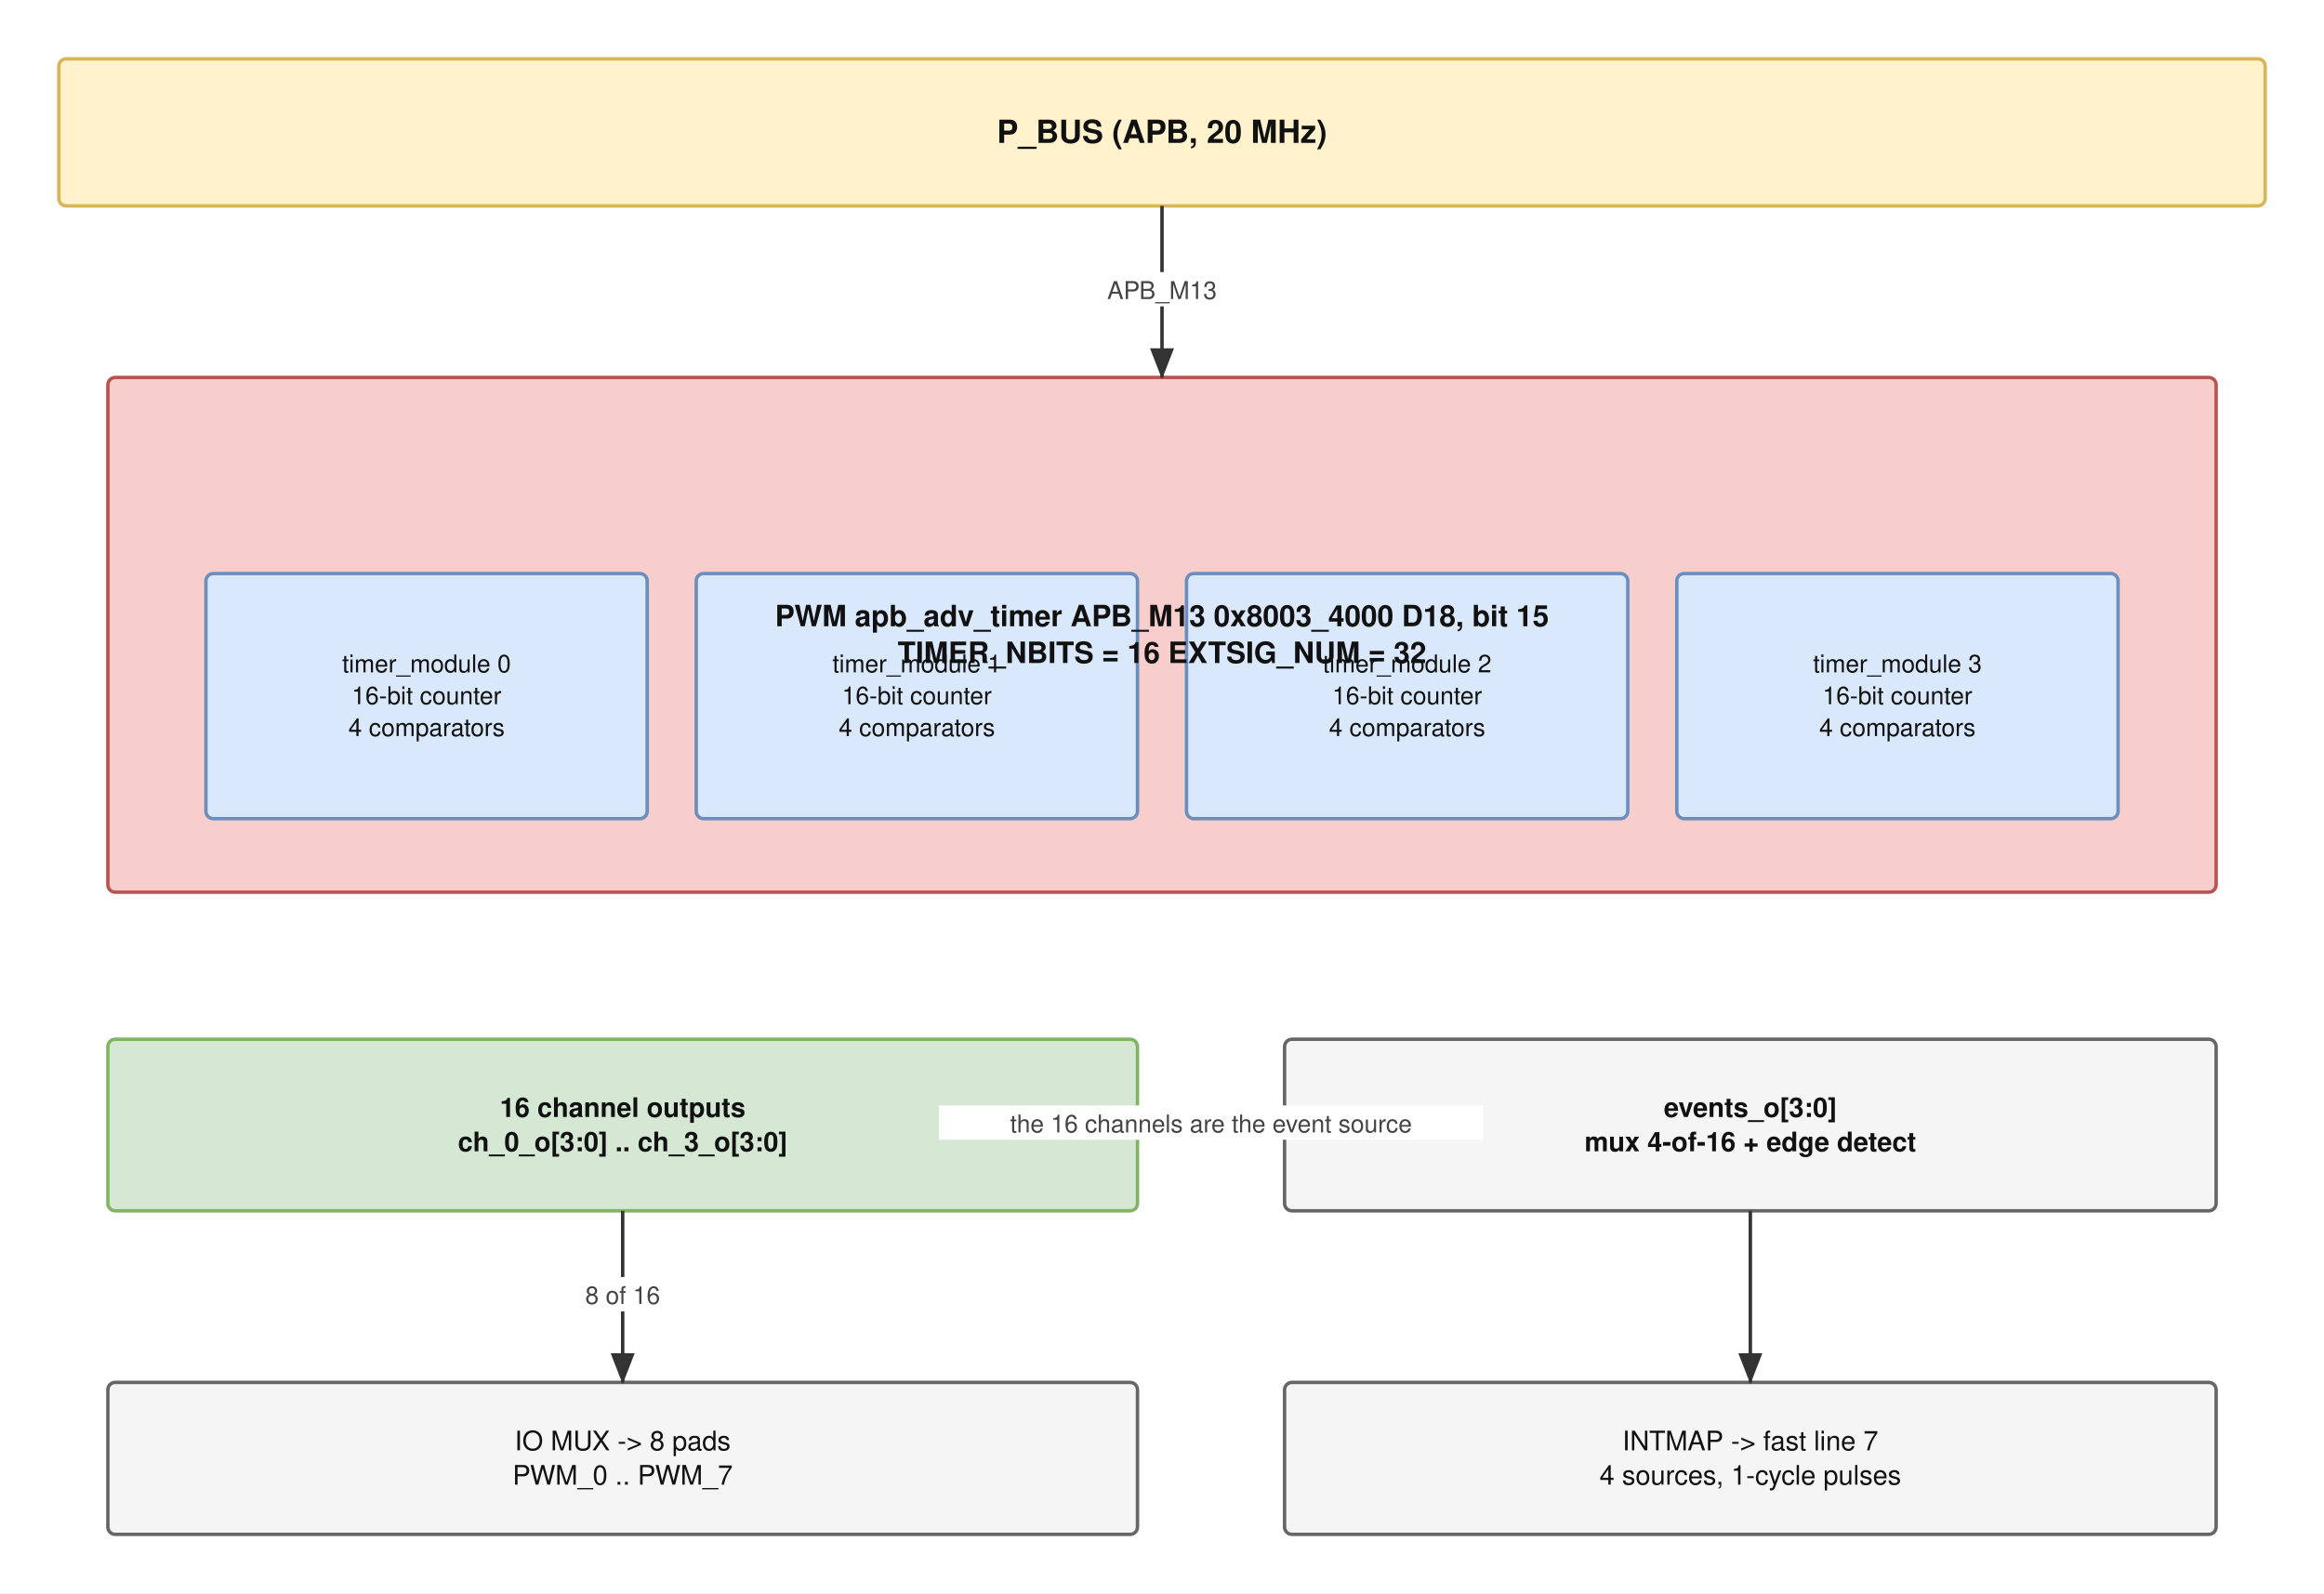
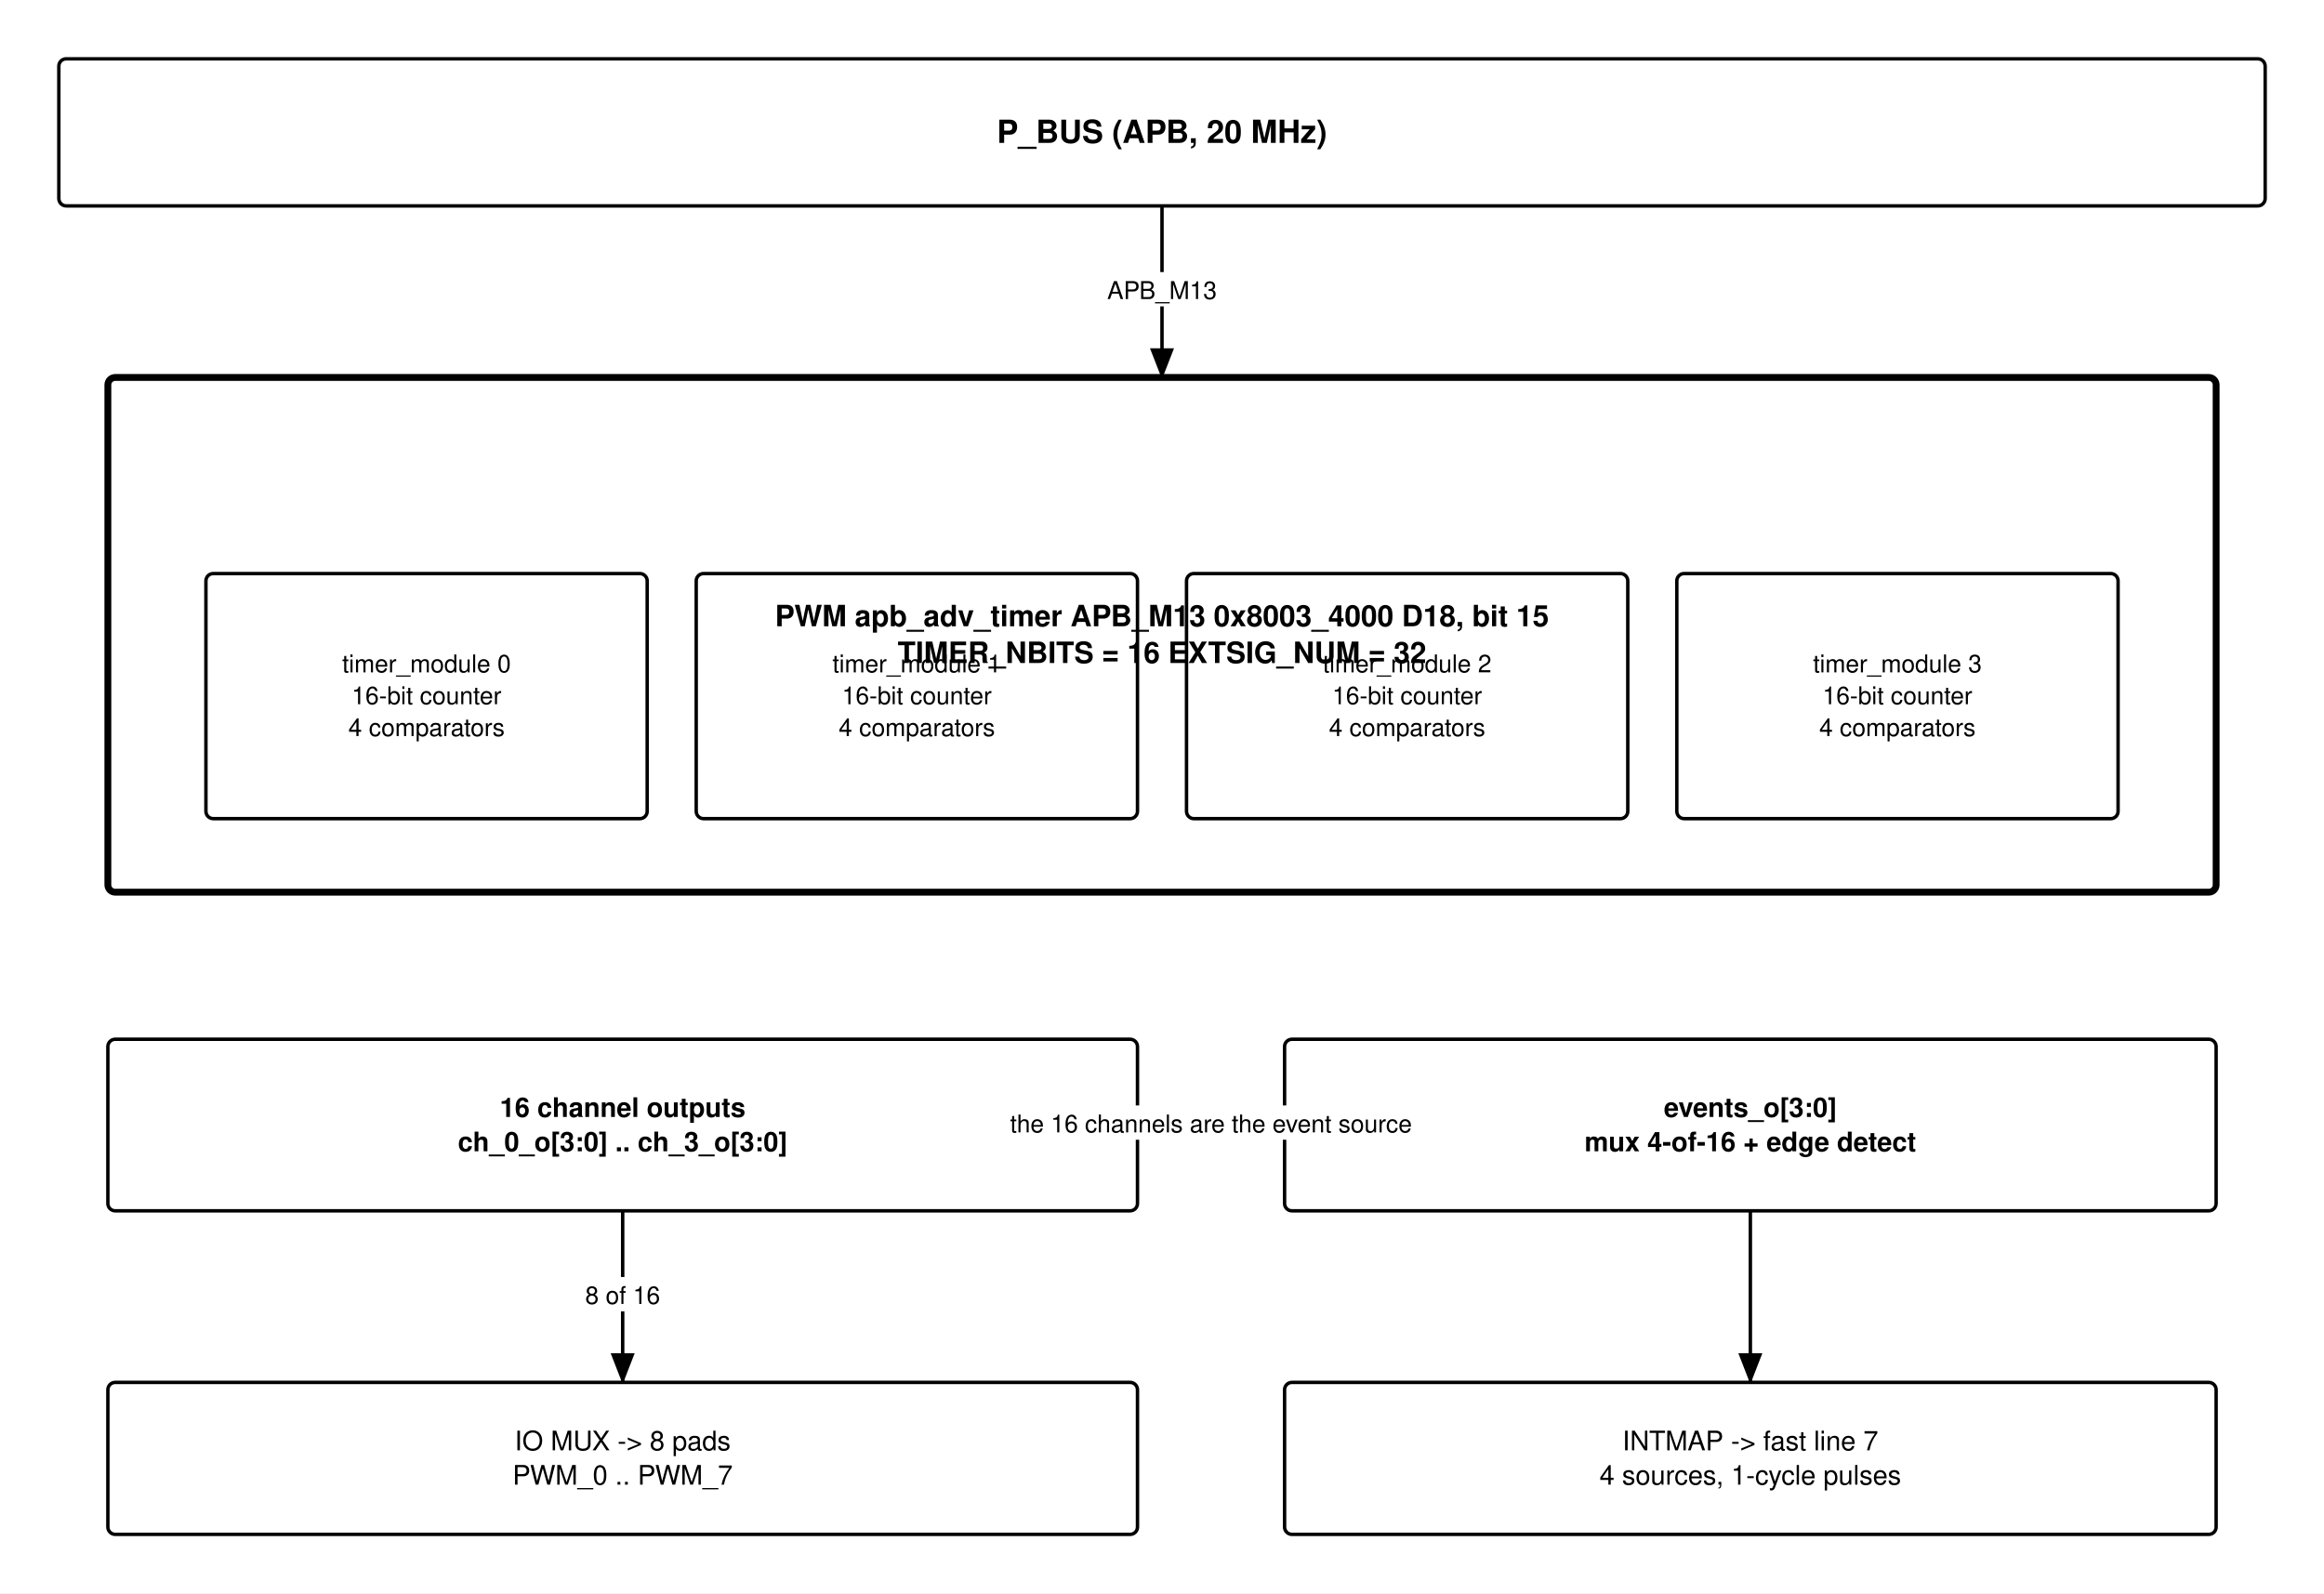
<svg xmlns="http://www.w3.org/2000/svg" width="948" height="650" viewBox="16 16 948 650" font-family="Helvetica,Arial,sans-serif">
  <defs>
    <marker id="ah" markerWidth="9" markerHeight="7" refX="8.5" refY="3.5" orient="auto">
-       <polygon points="0 0, 9 3.5, 0 7" fill="#333" />
+       <polygon points="0 0, 9 3.5, 0 7" fill="#000000" />
    </marker>
    <marker id="ahs" markerWidth="9" markerHeight="7" refX="0.5" refY="3.5" orient="auto">
-       <polygon points="9 0, 0 3.5, 9 7" fill="#333" />
+       <polygon points="9 0, 0 3.5, 9 7" fill="#000000" />
    </marker>
  </defs>
  <rect x="16" y="16" width="948" height="650" fill="#ffffff" />
-   <rect x="40" y="40" width="900" height="60" rx="3" fill="#fff2cc" stroke="#d6b656" stroke-width="1.4" />
-   <rect x="60" y="170" width="860" height="210" rx="3" fill="#f8cecc" stroke="#b85450" stroke-width="1.4" />
-   <rect x="100" y="250" width="180" height="100" rx="3" fill="#dae8fc" stroke="#6c8ebf" stroke-width="1.4" />
-   <rect x="300" y="250" width="180" height="100" rx="3" fill="#dae8fc" stroke="#6c8ebf" stroke-width="1.4" />
-   <rect x="500" y="250" width="180" height="100" rx="3" fill="#dae8fc" stroke="#6c8ebf" stroke-width="1.4" />
-   <rect x="700" y="250" width="180" height="100" rx="3" fill="#dae8fc" stroke="#6c8ebf" stroke-width="1.4" />
-   <rect x="60" y="440" width="420" height="70" rx="3" fill="#d5e8d4" stroke="#82b366" stroke-width="1.4" />
-   <rect x="540" y="440" width="380" height="70" rx="3" fill="#f5f5f5" stroke="#666666" stroke-width="1.4" />
-   <rect x="60" y="580" width="420" height="62" rx="3" fill="#f5f5f5" stroke="#666666" stroke-width="1.4" />
-   <rect x="540" y="580" width="380" height="62" rx="3" fill="#f5f5f5" stroke="#666666" stroke-width="1.4" />
-   <polyline points="490.0,100.0 490.0,170.0" fill="none" stroke="#333" stroke-width="1.4" marker-end="url(#ah)" />
-   <rect x="466.0" y="127.0" width="48.0" height="14" fill="#fff" />
-   <text x="490.0" y="138.0" font-size="10" fill="#444" text-anchor="middle">APB_M13</text>
-   <polyline points="480.0,475.0 540.0,475.0" fill="none" stroke="#333" stroke-width="1.4" stroke-dasharray="5 3" marker-end="url(#ah)" />
-   <rect x="399.0" y="467.0" width="222.0" height="14" fill="#fff" />
-   <text x="510.0" y="478.0" font-size="10" fill="#444" text-anchor="middle">the 16 channels are the event source</text>
-   <polyline points="270.0,510.0 270.0,580.0" fill="none" stroke="#333" stroke-width="1.4" marker-end="url(#ah)" />
-   <rect x="246.0" y="537.0" width="48.0" height="14" fill="#fff" />
-   <text x="270.0" y="548.0" font-size="10" fill="#444" text-anchor="middle">8 of 16</text>
-   <polyline points="730.0,510.0 730.0,580.0" fill="none" stroke="#333" stroke-width="1.4" marker-end="url(#ah)" />
-   <text x="490.0" y="74.3" font-size="13" text-anchor="middle" fill="#111" font-weight="bold">P_BUS  (APB, 20 MHz)</text>
-   <text x="490.0" y="271.5" font-size="12" text-anchor="middle" fill="#111" font-weight="bold">PWM   apb_adv_timer   APB_M13   0x8003_4000   D18, bit 15</text>
-   <text x="490.0" y="286.5" font-size="12" text-anchor="middle" fill="#111" font-weight="bold">TIMER_NBITS = 16      EXTSIG_NUM = 32</text>
-   <text x="190.0" y="290.3" font-size="10" text-anchor="middle" fill="#111">timer_module 0</text>
-   <text x="190.0" y="303.3" font-size="10" text-anchor="middle" fill="#111">16-bit counter</text>
-   <text x="190.0" y="316.3" font-size="10" text-anchor="middle" fill="#111">4 comparators</text>
-   <text x="390.0" y="290.3" font-size="10" text-anchor="middle" fill="#111">timer_module 1</text>
-   <text x="390.0" y="303.3" font-size="10" text-anchor="middle" fill="#111">16-bit counter</text>
-   <text x="390.0" y="316.3" font-size="10" text-anchor="middle" fill="#111">4 comparators</text>
-   <text x="590.0" y="290.3" font-size="10" text-anchor="middle" fill="#111">timer_module 2</text>
-   <text x="590.0" y="303.3" font-size="10" text-anchor="middle" fill="#111">16-bit counter</text>
-   <text x="590.0" y="316.3" font-size="10" text-anchor="middle" fill="#111">4 comparators</text>
-   <text x="790.0" y="290.3" font-size="10" text-anchor="middle" fill="#111">timer_module 3</text>
-   <text x="790.0" y="303.3" font-size="10" text-anchor="middle" fill="#111">16-bit counter</text>
-   <text x="790.0" y="316.3" font-size="10" text-anchor="middle" fill="#111">4 comparators</text>
-   <text x="270.0" y="471.7" font-size="11" text-anchor="middle" fill="#111" font-weight="bold">16 channel outputs</text>
-   <text x="270.0" y="485.7" font-size="11" text-anchor="middle" fill="#111" font-weight="bold">ch_0_o[3:0] .. ch_3_o[3:0]</text>
-   <text x="730.0" y="471.7" font-size="11" text-anchor="middle" fill="#111" font-weight="bold">events_o[3:0]</text>
-   <text x="730.0" y="485.7" font-size="11" text-anchor="middle" fill="#111" font-weight="bold">mux 4-of-16 + edge detect</text>
-   <text x="270.0" y="607.7" font-size="11" text-anchor="middle" fill="#111">IO MUX -&gt; 8 pads</text>
-   <text x="270.0" y="621.7" font-size="11" text-anchor="middle" fill="#111">PWM_0 .. PWM_7</text>
-   <text x="730.0" y="607.7" font-size="11" text-anchor="middle" fill="#111">INTMAP -&gt; fast line 7</text>
-   <text x="730.0" y="621.7" font-size="11" text-anchor="middle" fill="#111">4 sources, 1-cycle pulses</text>
+   <rect x="40" y="40" width="900" height="60" rx="3" fill="#ffffff" stroke="#000000" stroke-width="1.4" />
+   <rect x="60" y="170" width="860" height="210" rx="3" fill="#ffffff" stroke="#000000" stroke-width="2.8" />
+   <rect x="100" y="250" width="180" height="100" rx="3" fill="#ffffff" stroke="#000000" stroke-width="1.4" />
+   <rect x="300" y="250" width="180" height="100" rx="3" fill="#ffffff" stroke="#000000" stroke-width="1.4" />
+   <rect x="500" y="250" width="180" height="100" rx="3" fill="#ffffff" stroke="#000000" stroke-width="1.4" />
+   <rect x="700" y="250" width="180" height="100" rx="3" fill="#ffffff" stroke="#000000" stroke-width="1.4" />
+   <rect x="60" y="440" width="420" height="70" rx="3" fill="#ffffff" stroke="#000000" stroke-width="1.4" />
+   <rect x="540" y="440" width="380" height="70" rx="3" fill="#ffffff" stroke="#000000" stroke-width="1.4" />
+   <rect x="60" y="580" width="420" height="62" rx="3" fill="#ffffff" stroke="#000000" stroke-width="1.4" />
+   <rect x="540" y="580" width="380" height="62" rx="3" fill="#ffffff" stroke="#000000" stroke-width="1.4" />
+   <polyline points="490.0,100.0 490.0,170.0" fill="none" stroke="#000000" stroke-width="1.4" marker-end="url(#ah)" />
+   <rect x="466.0" y="127.0" width="48.0" height="14" fill="#ffffff" />
+   <text x="490.0" y="138.0" font-size="10" fill="#000000" text-anchor="middle">APB_M13</text>
+   <polyline points="480.0,475.0 540.0,475.0" fill="none" stroke="#000000" stroke-width="1.4" stroke-dasharray="5 3" marker-end="url(#ah)" />
+   <rect x="399.0" y="467.0" width="222.0" height="14" fill="#ffffff" />
+   <text x="510.0" y="478.0" font-size="10" fill="#000000" text-anchor="middle">the 16 channels are the event source</text>
+   <polyline points="270.0,510.0 270.0,580.0" fill="none" stroke="#000000" stroke-width="1.4" marker-end="url(#ah)" />
+   <rect x="246.0" y="537.0" width="48.0" height="14" fill="#ffffff" />
+   <text x="270.0" y="548.0" font-size="10" fill="#000000" text-anchor="middle">8 of 16</text>
+   <polyline points="730.0,510.0 730.0,580.0" fill="none" stroke="#000000" stroke-width="1.4" marker-end="url(#ah)" />
+   <text x="490.0" y="74.3" font-size="13" text-anchor="middle" fill="#000000" font-weight="bold">P_BUS  (APB, 20 MHz)</text>
+   <text x="490.0" y="271.5" font-size="12" text-anchor="middle" fill="#000000" font-weight="bold">PWM   apb_adv_timer   APB_M13   0x8003_4000   D18, bit 15</text>
+   <text x="490.0" y="286.5" font-size="12" text-anchor="middle" fill="#000000" font-weight="bold">TIMER_NBITS = 16      EXTSIG_NUM = 32</text>
+   <text x="190.0" y="290.3" font-size="10" text-anchor="middle" fill="#000000">timer_module 0</text>
+   <text x="190.0" y="303.3" font-size="10" text-anchor="middle" fill="#000000">16-bit counter</text>
+   <text x="190.0" y="316.3" font-size="10" text-anchor="middle" fill="#000000">4 comparators</text>
+   <text x="390.0" y="290.3" font-size="10" text-anchor="middle" fill="#000000">timer_module 1</text>
+   <text x="390.0" y="303.3" font-size="10" text-anchor="middle" fill="#000000">16-bit counter</text>
+   <text x="390.0" y="316.3" font-size="10" text-anchor="middle" fill="#000000">4 comparators</text>
+   <text x="590.0" y="290.3" font-size="10" text-anchor="middle" fill="#000000">timer_module 2</text>
+   <text x="590.0" y="303.3" font-size="10" text-anchor="middle" fill="#000000">16-bit counter</text>
+   <text x="590.0" y="316.3" font-size="10" text-anchor="middle" fill="#000000">4 comparators</text>
+   <text x="790.0" y="290.3" font-size="10" text-anchor="middle" fill="#000000">timer_module 3</text>
+   <text x="790.0" y="303.3" font-size="10" text-anchor="middle" fill="#000000">16-bit counter</text>
+   <text x="790.0" y="316.3" font-size="10" text-anchor="middle" fill="#000000">4 comparators</text>
+   <text x="270.0" y="471.7" font-size="11" text-anchor="middle" fill="#000000" font-weight="bold">16 channel outputs</text>
+   <text x="270.0" y="485.7" font-size="11" text-anchor="middle" fill="#000000" font-weight="bold">ch_0_o[3:0] .. ch_3_o[3:0]</text>
+   <text x="730.0" y="471.7" font-size="11" text-anchor="middle" fill="#000000" font-weight="bold">events_o[3:0]</text>
+   <text x="730.0" y="485.7" font-size="11" text-anchor="middle" fill="#000000" font-weight="bold">mux 4-of-16 + edge detect</text>
+   <text x="270.0" y="607.7" font-size="11" text-anchor="middle" fill="#000000">IO MUX -&gt; 8 pads</text>
+   <text x="270.0" y="621.7" font-size="11" text-anchor="middle" fill="#000000">PWM_0 .. PWM_7</text>
+   <text x="730.0" y="607.7" font-size="11" text-anchor="middle" fill="#000000">INTMAP -&gt; fast line 7</text>
+   <text x="730.0" y="621.7" font-size="11" text-anchor="middle" fill="#000000">4 sources, 1-cycle pulses</text>
</svg>
